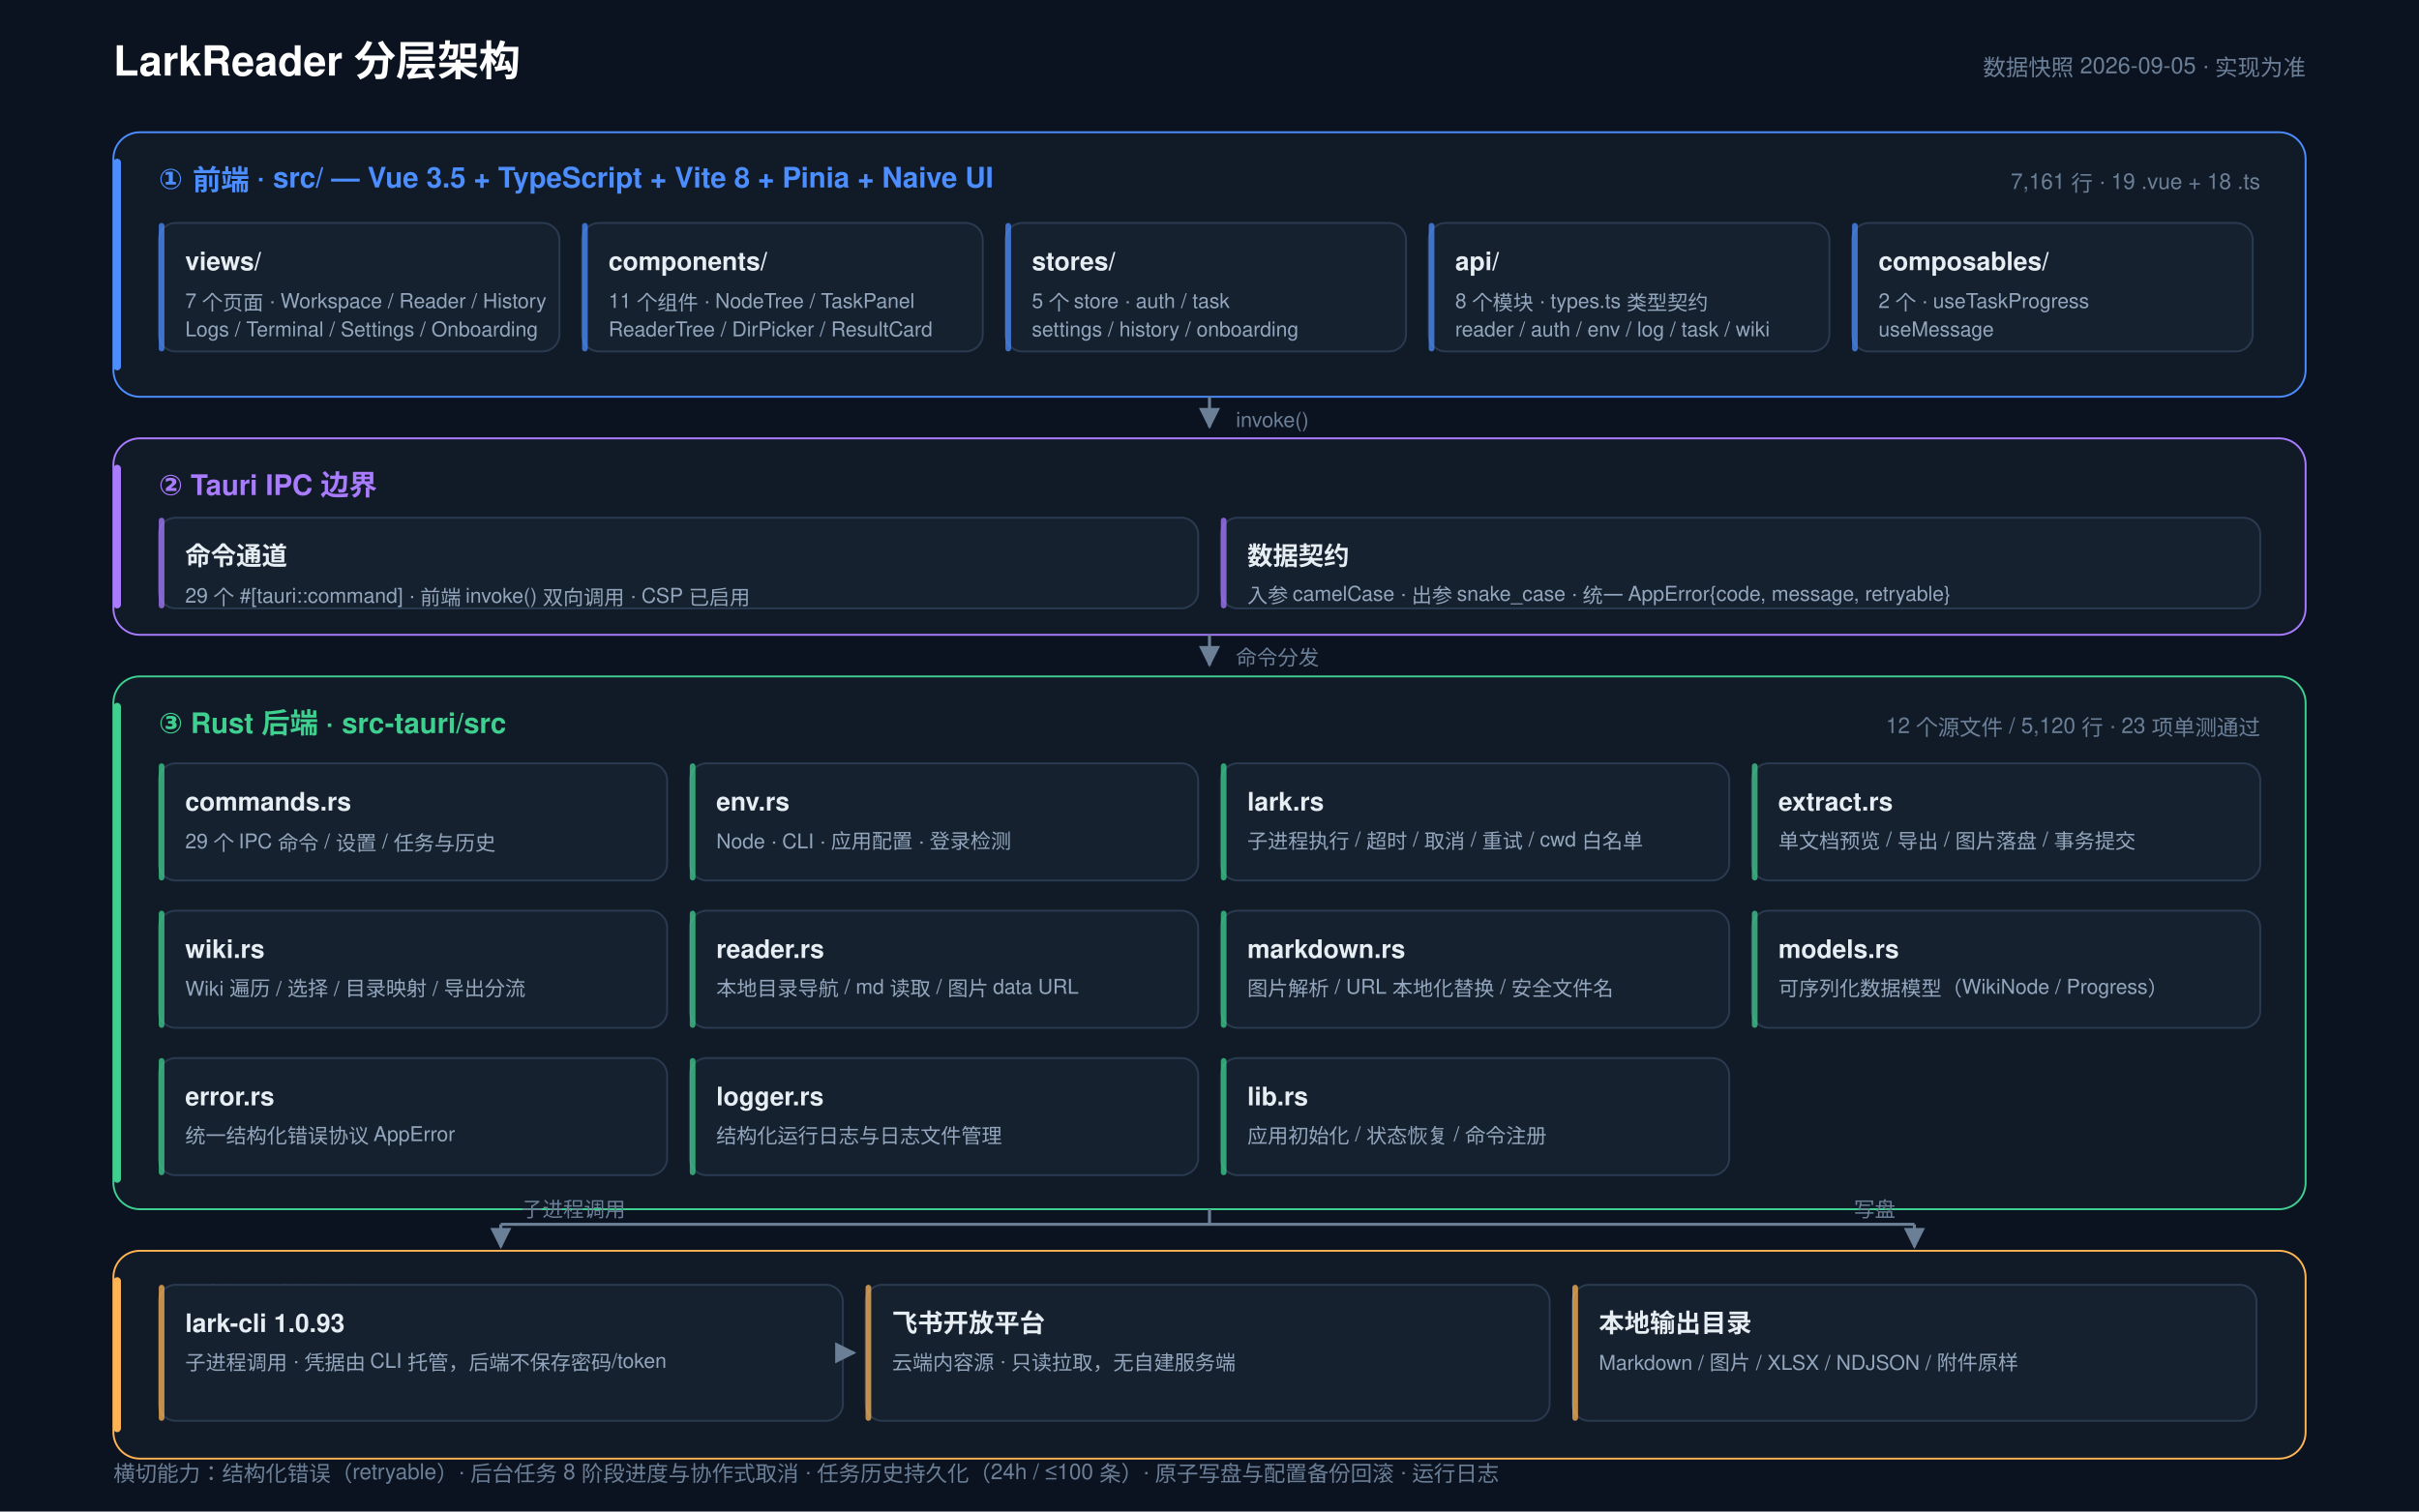
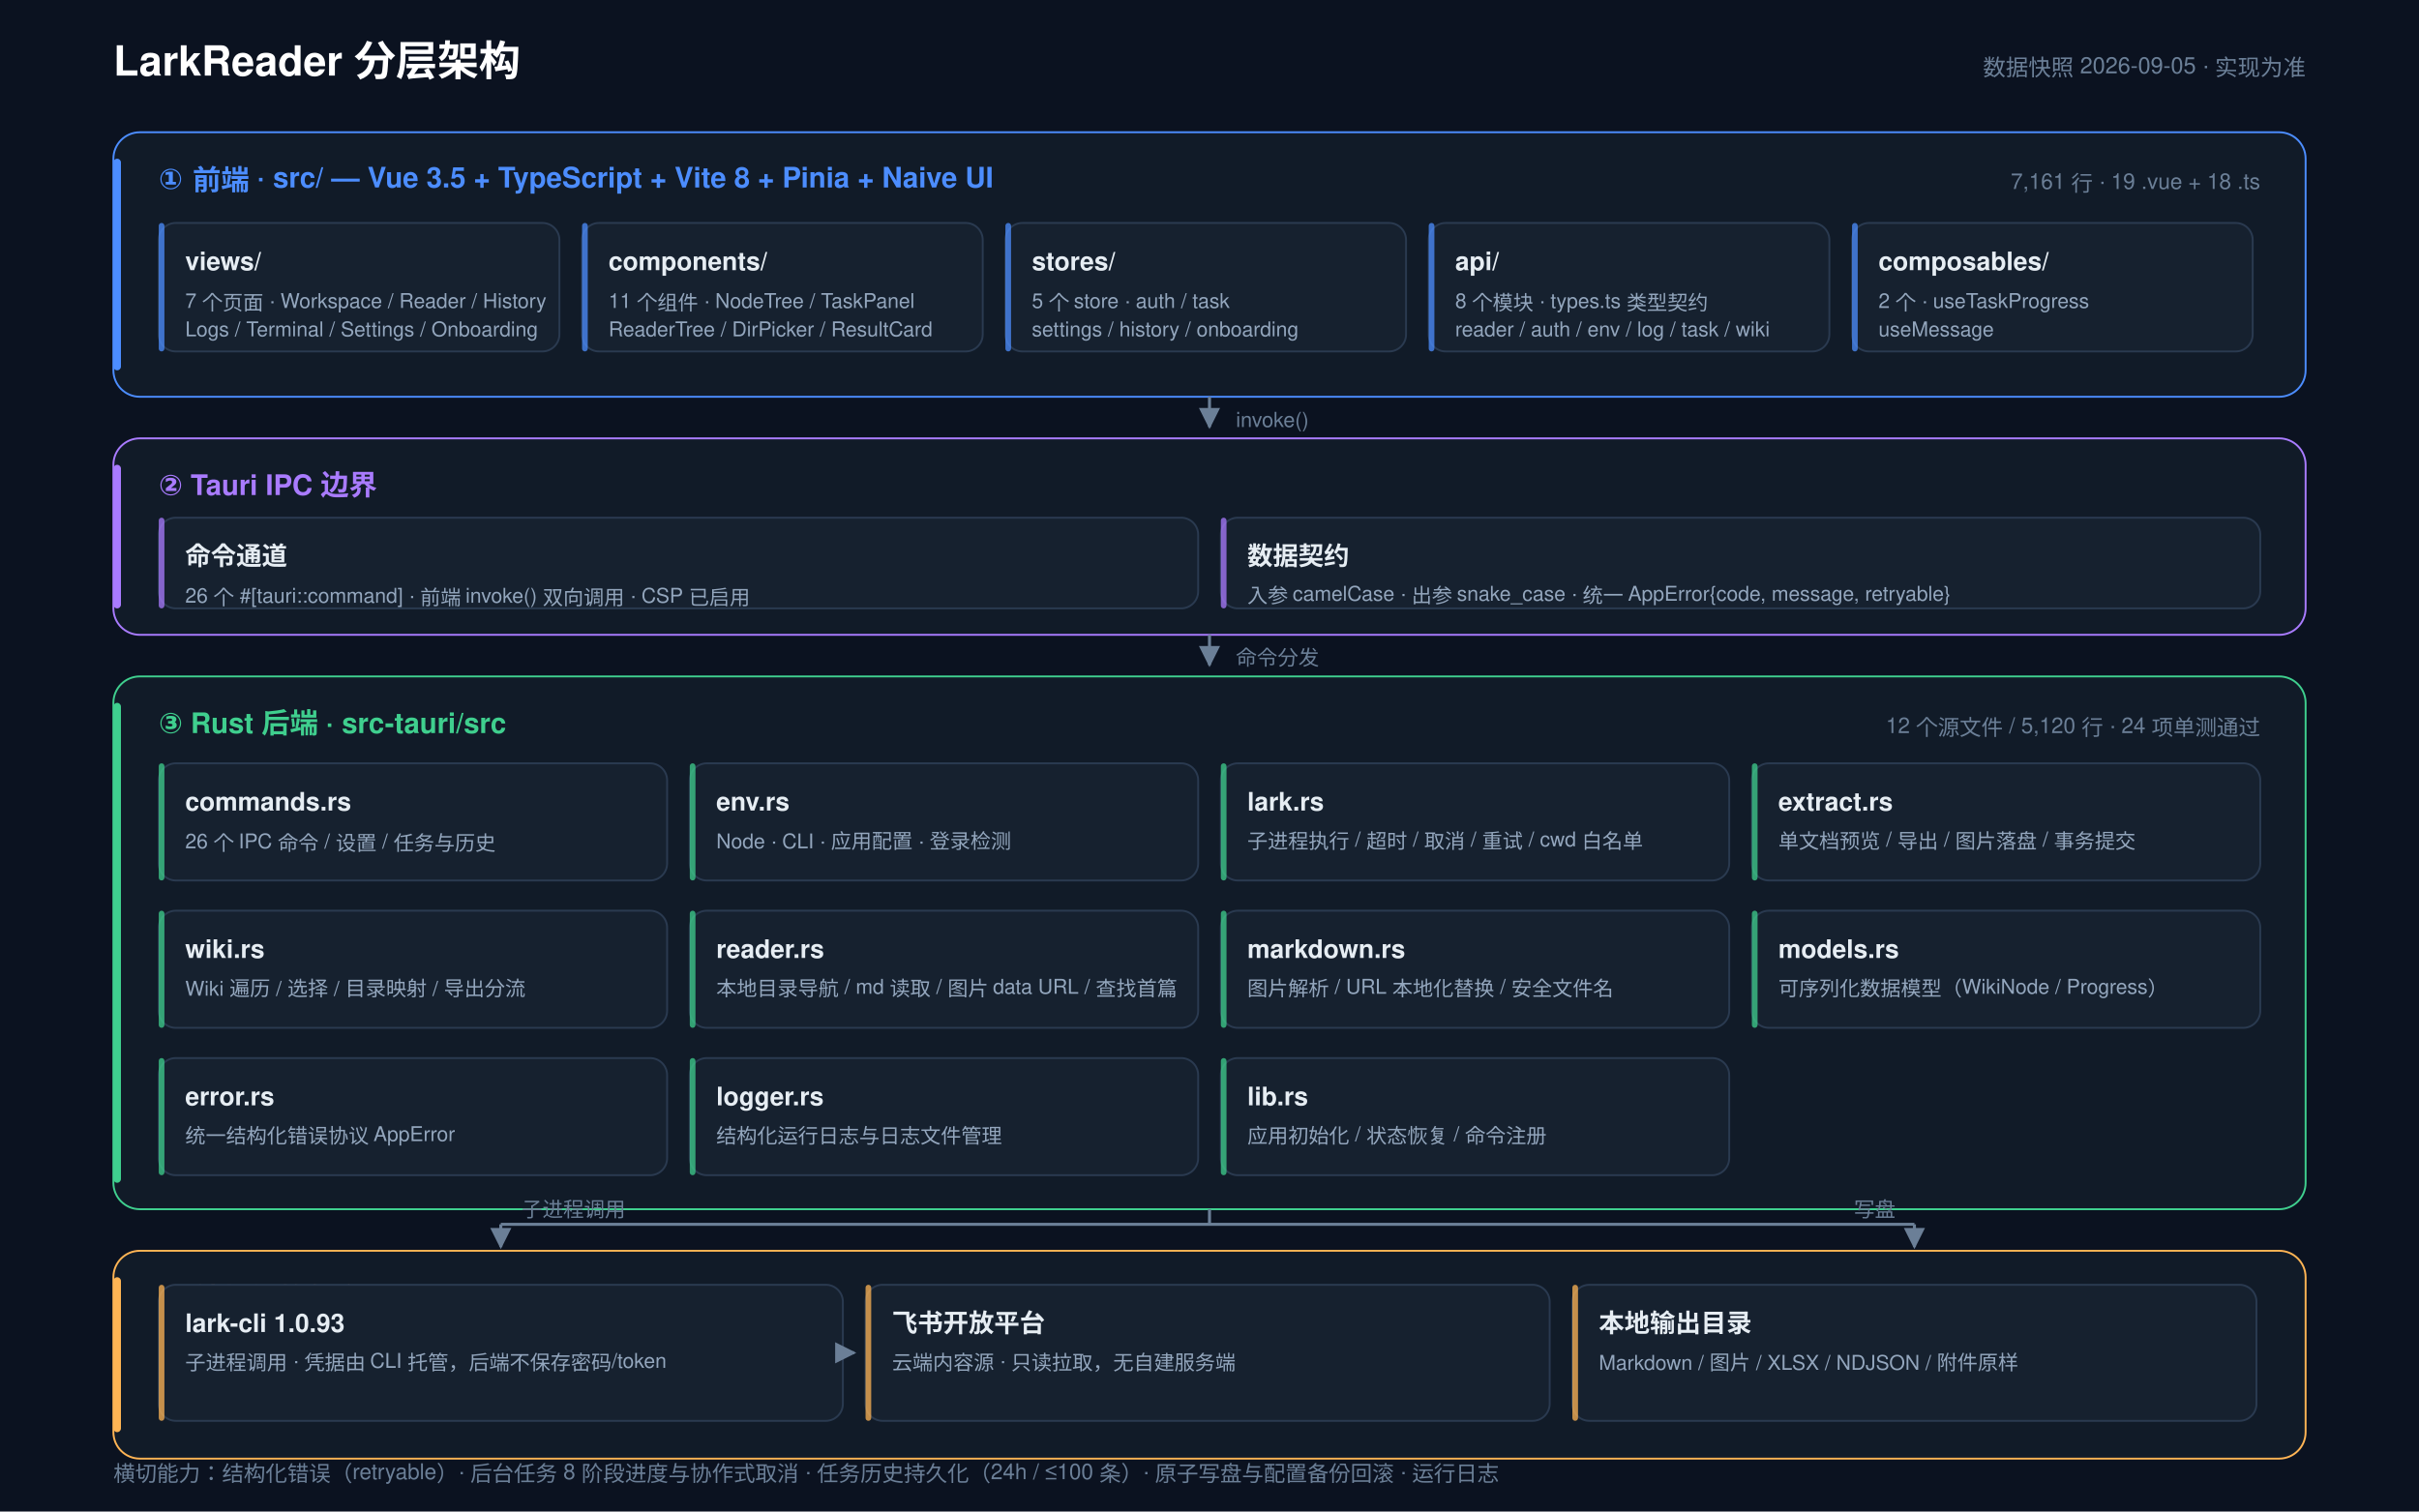
<svg xmlns="http://www.w3.org/2000/svg" width="1280" height="800" viewBox="0 0 1280 800" font-family="'PingFang SC','Microsoft YaHei','Segoe UI',Helvetica,Arial,sans-serif">
  <defs>
    <marker id="ah" viewBox="0 0 10 10" refX="9" refY="5" markerWidth="7" markerHeight="7" orient="auto-start-reverse">
      <path d="M 0 0 L 10 5 L 0 10 z" fill="#6B7F97" />
    </marker>
  </defs>
  <rect x="0" y="0" width="1280" height="800" rx="0" ry="0" fill="#0B1220" stroke="none" stroke-width="1" />
  <text x="60" y="40" font-size="22" fill="#FFFFFF" font-weight="700" text-anchor="start">LarkReader 分层架构</text>
  <text x="1220" y="40" font-size="12" fill="#6B7F97" font-weight="400" text-anchor="end">数据快照 2026-09-05 · 实现为准</text>
  <rect x="60" y="70" width="1160" height="140" rx="14" ry="14" fill="#111B28" stroke="#4C8DFF" stroke-width="1" />
  <rect x="60" y="84" width="4" height="112" rx="2" fill="#4C8DFF" />
  <text x="84" y="100" font-size="15" fill="#4C8DFF" font-weight="600" text-anchor="start">① 前端 · src/ — Vue 3.5 + TypeScript + Vite 8 + Pinia + Naive UI</text>
  <text x="1196" y="100" font-size="11.5" fill="#6B7F97" font-weight="400" text-anchor="end">7,161 行 · 19 .vue + 18 .ts</text>
  <rect x="84" y="118" width="212" height="68" rx="9" ry="9" fill="#16212F" stroke="#2A3A50" stroke-width="1" />
  <rect x="84" y="118" width="3" height="68" rx="1.5" fill="#4C8DFF" fill-opacity="0.75" />
  <text x="98" y="143" font-size="13.5" fill="#E6EDF3" font-weight="600" text-anchor="start">views/</text>
  <text x="98" y="163" font-size="10.8" fill="#93A6BD" font-weight="400" text-anchor="start">7 个页面 · Workspace / Reader / History</text>
  <text x="98" y="178" font-size="10.8" fill="#93A6BD" font-weight="400" text-anchor="start">Logs / Terminal / Settings / Onboarding</text>
  <rect x="308" y="118" width="212" height="68" rx="9" ry="9" fill="#16212F" stroke="#2A3A50" stroke-width="1" />
  <rect x="308" y="118" width="3" height="68" rx="1.5" fill="#4C8DFF" fill-opacity="0.75" />
  <text x="322" y="143" font-size="13.5" fill="#E6EDF3" font-weight="600" text-anchor="start">components/</text>
  <text x="322" y="163" font-size="10.8" fill="#93A6BD" font-weight="400" text-anchor="start">11 个组件 · NodeTree / TaskPanel</text>
  <text x="322" y="178" font-size="10.8" fill="#93A6BD" font-weight="400" text-anchor="start">ReaderTree / DirPicker / ResultCard</text>
  <rect x="532" y="118" width="212" height="68" rx="9" ry="9" fill="#16212F" stroke="#2A3A50" stroke-width="1" />
  <rect x="532" y="118" width="3" height="68" rx="1.5" fill="#4C8DFF" fill-opacity="0.75" />
  <text x="546" y="143" font-size="13.5" fill="#E6EDF3" font-weight="600" text-anchor="start">stores/</text>
  <text x="546" y="163" font-size="10.8" fill="#93A6BD" font-weight="400" text-anchor="start">5 个 store · auth / task</text>
  <text x="546" y="178" font-size="10.8" fill="#93A6BD" font-weight="400" text-anchor="start">settings / history / onboarding</text>
  <rect x="756" y="118" width="212" height="68" rx="9" ry="9" fill="#16212F" stroke="#2A3A50" stroke-width="1" />
  <rect x="756" y="118" width="3" height="68" rx="1.5" fill="#4C8DFF" fill-opacity="0.75" />
  <text x="770" y="143" font-size="13.5" fill="#E6EDF3" font-weight="600" text-anchor="start">api/</text>
  <text x="770" y="163" font-size="10.8" fill="#93A6BD" font-weight="400" text-anchor="start">8 个模块 · types.ts 类型契约</text>
  <text x="770" y="178" font-size="10.8" fill="#93A6BD" font-weight="400" text-anchor="start">reader / auth / env / log / task / wiki</text>
  <rect x="980" y="118" width="212" height="68" rx="9" ry="9" fill="#16212F" stroke="#2A3A50" stroke-width="1" />
  <rect x="980" y="118" width="3" height="68" rx="1.5" fill="#4C8DFF" fill-opacity="0.75" />
  <text x="994" y="143" font-size="13.5" fill="#E6EDF3" font-weight="600" text-anchor="start">composables/</text>
  <text x="994" y="163" font-size="10.8" fill="#93A6BD" font-weight="400" text-anchor="start">2 个 · useTaskProgress</text>
  <text x="994" y="178" font-size="10.8" fill="#93A6BD" font-weight="400" text-anchor="start">useMessage</text>
  <line x1="640" y1="210" x2="640" y2="226" stroke="#6B7F97" stroke-width="1.6" marker-end="url(#ah)" />
  <text x="654" y="226" font-size="11" fill="#6B7F97" font-weight="400" text-anchor="start">invoke()</text>
  <rect x="60" y="232" width="1160" height="104" rx="14" ry="14" fill="#111B28" stroke="#A97BFF" stroke-width="1" />
  <rect x="60" y="246" width="4" height="76" rx="2" fill="#A97BFF" />
  <text x="84" y="262" font-size="15" fill="#A97BFF" font-weight="600" text-anchor="start">② Tauri IPC 边界</text>
  <rect x="84" y="274" width="550" height="48" rx="9" ry="9" fill="#16212F" stroke="#2A3A50" stroke-width="1" />
  <rect x="84" y="274" width="3" height="48" rx="1.5" fill="#A97BFF" fill-opacity="0.75" />
  <text x="98" y="299" font-size="13.5" fill="#E6EDF3" font-weight="600" text-anchor="start">命令通道</text>
-   <text x="98" y="319" font-size="10.8" fill="#93A6BD" font-weight="400" text-anchor="start">29 个 #[tauri::command] · 前端 invoke() 双向调用 · CSP 已启用</text>
+   <text x="98" y="319" font-size="10.8" fill="#93A6BD" font-weight="400" text-anchor="start">26 个 #[tauri::command] · 前端 invoke() 双向调用 · CSP 已启用</text>
  <rect x="646" y="274" width="550" height="48" rx="9" ry="9" fill="#16212F" stroke="#2A3A50" stroke-width="1" />
  <rect x="646" y="274" width="3" height="48" rx="1.5" fill="#A97BFF" fill-opacity="0.75" />
  <text x="660" y="299" font-size="13.5" fill="#E6EDF3" font-weight="600" text-anchor="start">数据契约</text>
  <text x="660" y="319" font-size="10.8" fill="#93A6BD" font-weight="400" text-anchor="start">入参 camelCase · 出参 snake_case · 统一 AppError{code, message, retryable}</text>
  <line x1="640" y1="336" x2="640" y2="352" stroke="#6B7F97" stroke-width="1.6" marker-end="url(#ah)" />
  <text x="654" y="352" font-size="11" fill="#6B7F97" font-weight="400" text-anchor="start">命令分发</text>
  <rect x="60" y="358" width="1160" height="282" rx="14" ry="14" fill="#111B28" stroke="#3FCF8E" stroke-width="1" />
  <rect x="60" y="372" width="4" height="254" rx="2" fill="#3FCF8E" />
  <text x="84" y="388" font-size="15" fill="#3FCF8E" font-weight="600" text-anchor="start">③ Rust 后端 · src-tauri/src</text>
-   <text x="1196" y="388" font-size="11.5" fill="#6B7F97" font-weight="400" text-anchor="end">12 个源文件 / 5,120 行 · 23 项单测通过</text>
+   <text x="1196" y="388" font-size="11.5" fill="#6B7F97" font-weight="400" text-anchor="end">12 个源文件 / 5,120 行 · 24 项单测通过</text>
  <rect x="84" y="404" width="269" height="62" rx="9" ry="9" fill="#16212F" stroke="#2A3A50" stroke-width="1" />
  <rect x="84" y="404" width="3" height="62" rx="1.5" fill="#3FCF8E" fill-opacity="0.75" />
  <text x="98" y="429" font-size="13.5" fill="#E6EDF3" font-weight="600" text-anchor="start">commands.rs</text>
-   <text x="98" y="449" font-size="10.8" fill="#93A6BD" font-weight="400" text-anchor="start">29 个 IPC 命令 / 设置 / 任务与历史</text>
+   <text x="98" y="449" font-size="10.8" fill="#93A6BD" font-weight="400" text-anchor="start">26 个 IPC 命令 / 设置 / 任务与历史</text>
  <rect x="365" y="404" width="269" height="62" rx="9" ry="9" fill="#16212F" stroke="#2A3A50" stroke-width="1" />
  <rect x="365" y="404" width="3" height="62" rx="1.5" fill="#3FCF8E" fill-opacity="0.75" />
  <text x="379" y="429" font-size="13.5" fill="#E6EDF3" font-weight="600" text-anchor="start">env.rs</text>
  <text x="379" y="449" font-size="10.8" fill="#93A6BD" font-weight="400" text-anchor="start">Node · CLI · 应用配置 · 登录检测</text>
  <rect x="646" y="404" width="269" height="62" rx="9" ry="9" fill="#16212F" stroke="#2A3A50" stroke-width="1" />
  <rect x="646" y="404" width="3" height="62" rx="1.5" fill="#3FCF8E" fill-opacity="0.75" />
  <text x="660" y="429" font-size="13.5" fill="#E6EDF3" font-weight="600" text-anchor="start">lark.rs</text>
  <text x="660" y="449" font-size="10.8" fill="#93A6BD" font-weight="400" text-anchor="start">子进程执行 / 超时 / 取消 / 重试 / cwd 白名单</text>
  <rect x="927" y="404" width="269" height="62" rx="9" ry="9" fill="#16212F" stroke="#2A3A50" stroke-width="1" />
  <rect x="927" y="404" width="3" height="62" rx="1.5" fill="#3FCF8E" fill-opacity="0.75" />
  <text x="941" y="429" font-size="13.5" fill="#E6EDF3" font-weight="600" text-anchor="start">extract.rs</text>
  <text x="941" y="449" font-size="10.8" fill="#93A6BD" font-weight="400" text-anchor="start">单文档预览 / 导出 / 图片落盘 / 事务提交</text>
  <rect x="84" y="482" width="269" height="62" rx="9" ry="9" fill="#16212F" stroke="#2A3A50" stroke-width="1" />
  <rect x="84" y="482" width="3" height="62" rx="1.5" fill="#3FCF8E" fill-opacity="0.75" />
  <text x="98" y="507" font-size="13.5" fill="#E6EDF3" font-weight="600" text-anchor="start">wiki.rs</text>
  <text x="98" y="527" font-size="10.8" fill="#93A6BD" font-weight="400" text-anchor="start">Wiki 遍历 / 选择 / 目录映射 / 导出分流</text>
  <rect x="365" y="482" width="269" height="62" rx="9" ry="9" fill="#16212F" stroke="#2A3A50" stroke-width="1" />
  <rect x="365" y="482" width="3" height="62" rx="1.5" fill="#3FCF8E" fill-opacity="0.75" />
  <text x="379" y="507" font-size="13.5" fill="#E6EDF3" font-weight="600" text-anchor="start">reader.rs</text>
-   <text x="379" y="527" font-size="10.8" fill="#93A6BD" font-weight="400" text-anchor="start">本地目录导航 / md 读取 / 图片 data URL</text>
+   <text x="379" y="527" font-size="10.8" fill="#93A6BD" font-weight="400" text-anchor="start">本地目录导航 / md 读取 / 图片 data URL / 查找首篇</text>
  <rect x="646" y="482" width="269" height="62" rx="9" ry="9" fill="#16212F" stroke="#2A3A50" stroke-width="1" />
  <rect x="646" y="482" width="3" height="62" rx="1.5" fill="#3FCF8E" fill-opacity="0.75" />
  <text x="660" y="507" font-size="13.5" fill="#E6EDF3" font-weight="600" text-anchor="start">markdown.rs</text>
  <text x="660" y="527" font-size="10.8" fill="#93A6BD" font-weight="400" text-anchor="start">图片解析 / URL 本地化替换 / 安全文件名</text>
  <rect x="927" y="482" width="269" height="62" rx="9" ry="9" fill="#16212F" stroke="#2A3A50" stroke-width="1" />
  <rect x="927" y="482" width="3" height="62" rx="1.5" fill="#3FCF8E" fill-opacity="0.75" />
  <text x="941" y="507" font-size="13.5" fill="#E6EDF3" font-weight="600" text-anchor="start">models.rs</text>
  <text x="941" y="527" font-size="10.8" fill="#93A6BD" font-weight="400" text-anchor="start">可序列化数据模型（WikiNode / Progress）</text>
  <rect x="84" y="560" width="269" height="62" rx="9" ry="9" fill="#16212F" stroke="#2A3A50" stroke-width="1" />
  <rect x="84" y="560" width="3" height="62" rx="1.5" fill="#3FCF8E" fill-opacity="0.75" />
  <text x="98" y="585" font-size="13.5" fill="#E6EDF3" font-weight="600" text-anchor="start">error.rs</text>
  <text x="98" y="605" font-size="10.8" fill="#93A6BD" font-weight="400" text-anchor="start">统一结构化错误协议 AppError</text>
  <rect x="365" y="560" width="269" height="62" rx="9" ry="9" fill="#16212F" stroke="#2A3A50" stroke-width="1" />
  <rect x="365" y="560" width="3" height="62" rx="1.5" fill="#3FCF8E" fill-opacity="0.75" />
  <text x="379" y="585" font-size="13.5" fill="#E6EDF3" font-weight="600" text-anchor="start">logger.rs</text>
  <text x="379" y="605" font-size="10.8" fill="#93A6BD" font-weight="400" text-anchor="start">结构化运行日志与日志文件管理</text>
  <rect x="646" y="560" width="269" height="62" rx="9" ry="9" fill="#16212F" stroke="#2A3A50" stroke-width="1" />
  <rect x="646" y="560" width="3" height="62" rx="1.5" fill="#3FCF8E" fill-opacity="0.75" />
  <text x="660" y="585" font-size="13.5" fill="#E6EDF3" font-weight="600" text-anchor="start">lib.rs</text>
  <text x="660" y="605" font-size="10.8" fill="#93A6BD" font-weight="400" text-anchor="start">应用初始化 / 状态恢复 / 命令注册</text>
  <line x1="640" y1="640" x2="640" y2="648" stroke="#6B7F97" stroke-width="1.6" />
  <line x1="265" y1="648" x2="1013" y2="648" stroke="#6B7F97" stroke-width="1.6" />
  <line x1="265" y1="648" x2="265" y2="660" stroke="#6B7F97" stroke-width="1.6" marker-end="url(#ah)" />
  <line x1="1013" y1="648" x2="1013" y2="660" stroke="#6B7F97" stroke-width="1.6" marker-end="url(#ah)" />
  <text x="276" y="644" font-size="11" fill="#6B7F97" font-weight="400" text-anchor="start">子进程调用</text>
  <text x="1003" y="644" font-size="11" fill="#6B7F97" font-weight="400" text-anchor="end">写盘</text>
  <rect x="60" y="662" width="1160" height="110" rx="14" ry="14" fill="#111B28" stroke="#FFB454" stroke-width="1" />
  <rect x="60" y="676" width="4" height="82" rx="2" fill="#FFB454" />
  <text x="84" y="692" font-size="15" fill="#FFB454" font-weight="600" text-anchor="start">④ 外部依赖与产出</text>
  <rect x="84" y="680" width="362" height="72" rx="9" ry="9" fill="#16212F" stroke="#2A3A50" stroke-width="1" />
  <rect x="84" y="680" width="3" height="72" rx="1.5" fill="#FFB454" fill-opacity="0.75" />
  <text x="98" y="705" font-size="13.5" fill="#E6EDF3" font-weight="600" text-anchor="start">lark-cli 1.0.93</text>
  <text x="98" y="725" font-size="10.8" fill="#93A6BD" font-weight="400" text-anchor="start">子进程调用 · 凭据由 CLI 托管，后端不保存密码/token</text>
  <rect x="458" y="680" width="362" height="72" rx="9" ry="9" fill="#16212F" stroke="#2A3A50" stroke-width="1" />
  <rect x="458" y="680" width="3" height="72" rx="1.5" fill="#FFB454" fill-opacity="0.75" />
  <text x="472" y="705" font-size="13.5" fill="#E6EDF3" font-weight="600" text-anchor="start">飞书开放平台</text>
  <text x="472" y="725" font-size="10.8" fill="#93A6BD" font-weight="400" text-anchor="start">云端内容源 · 只读拉取，无自建服务端</text>
  <rect x="832" y="680" width="362" height="72" rx="9" ry="9" fill="#16212F" stroke="#2A3A50" stroke-width="1" />
  <rect x="832" y="680" width="3" height="72" rx="1.5" fill="#FFB454" fill-opacity="0.75" />
  <text x="846" y="705" font-size="13.5" fill="#E6EDF3" font-weight="600" text-anchor="start">本地输出目录</text>
  <text x="846" y="725" font-size="10.8" fill="#93A6BD" font-weight="400" text-anchor="start">Markdown / 图片 / XLSX / NDJSON / 附件原样</text>
  <line x1="446" y1="716" x2="452" y2="716" stroke="#6B7F97" stroke-width="1.6" marker-end="url(#ah)" />
  <text x="60" y="784" font-size="11.5" fill="#6B7F97" font-weight="400" text-anchor="start">横切能力：结构化错误（retryable）· 后台任务 8 阶段进度与协作式取消 · 任务历史持久化（24h / ≤100 条）· 原子写盘与配置备份回滚 · 运行日志</text>
</svg>
